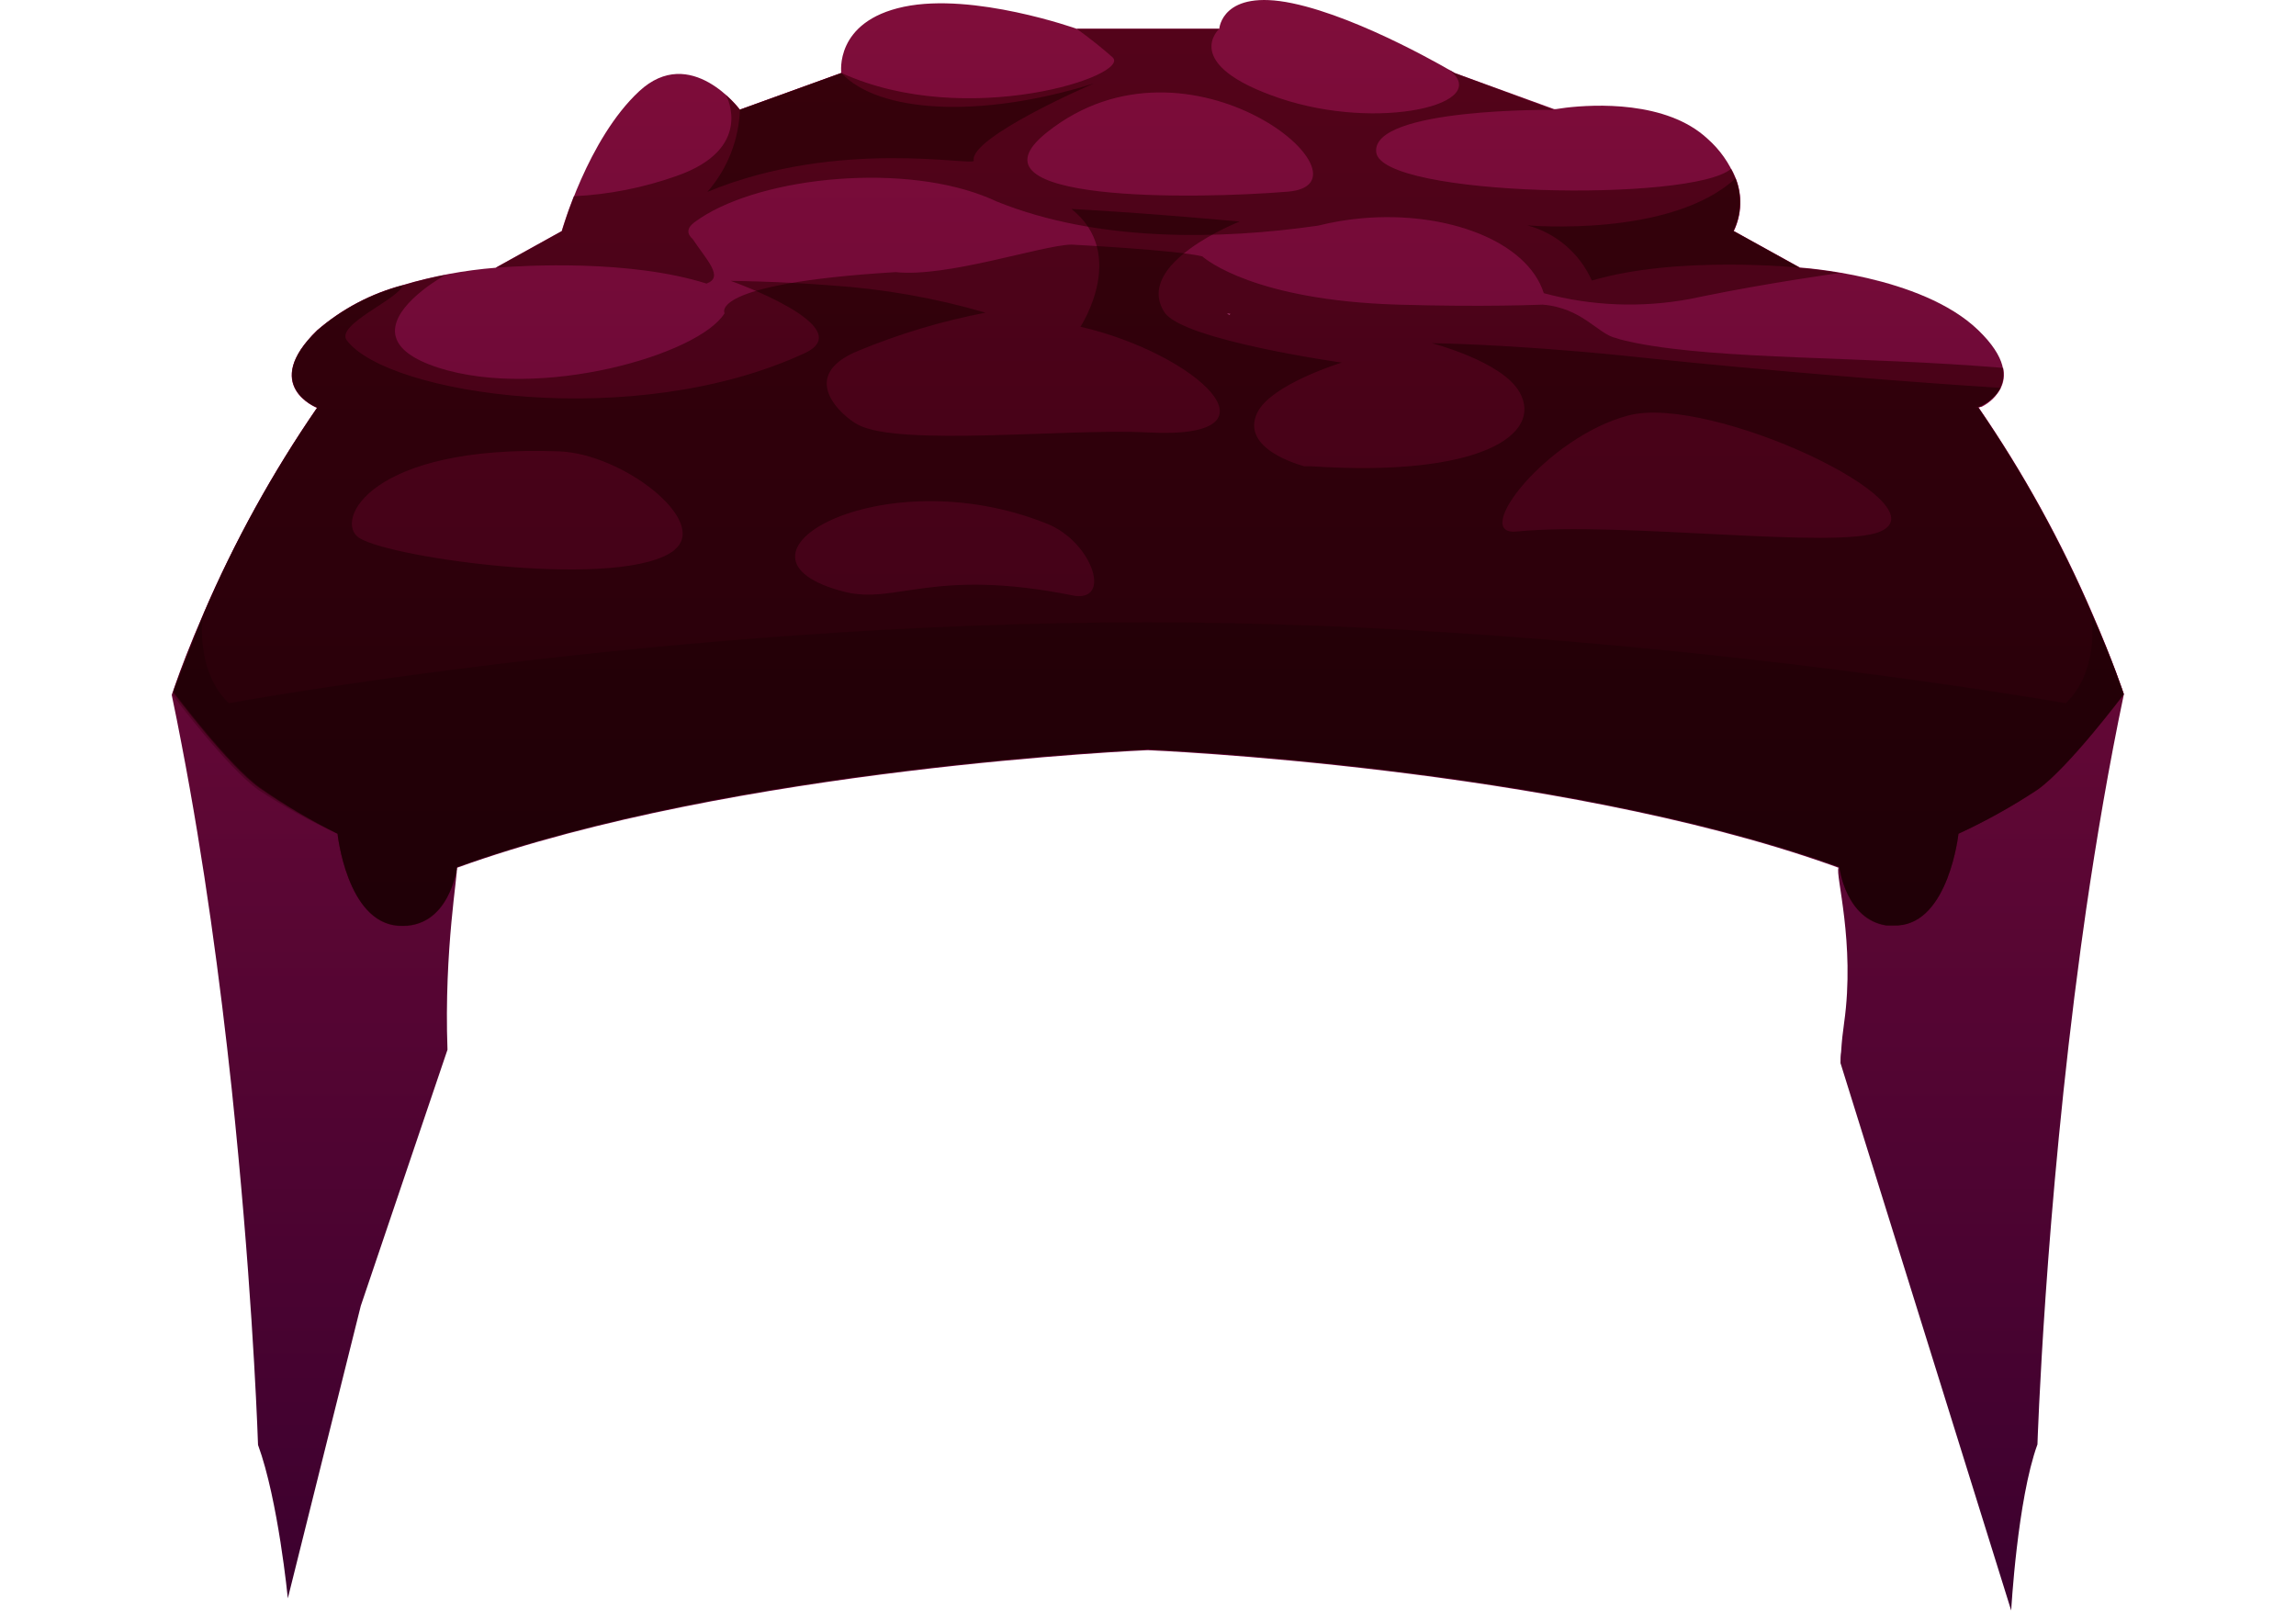
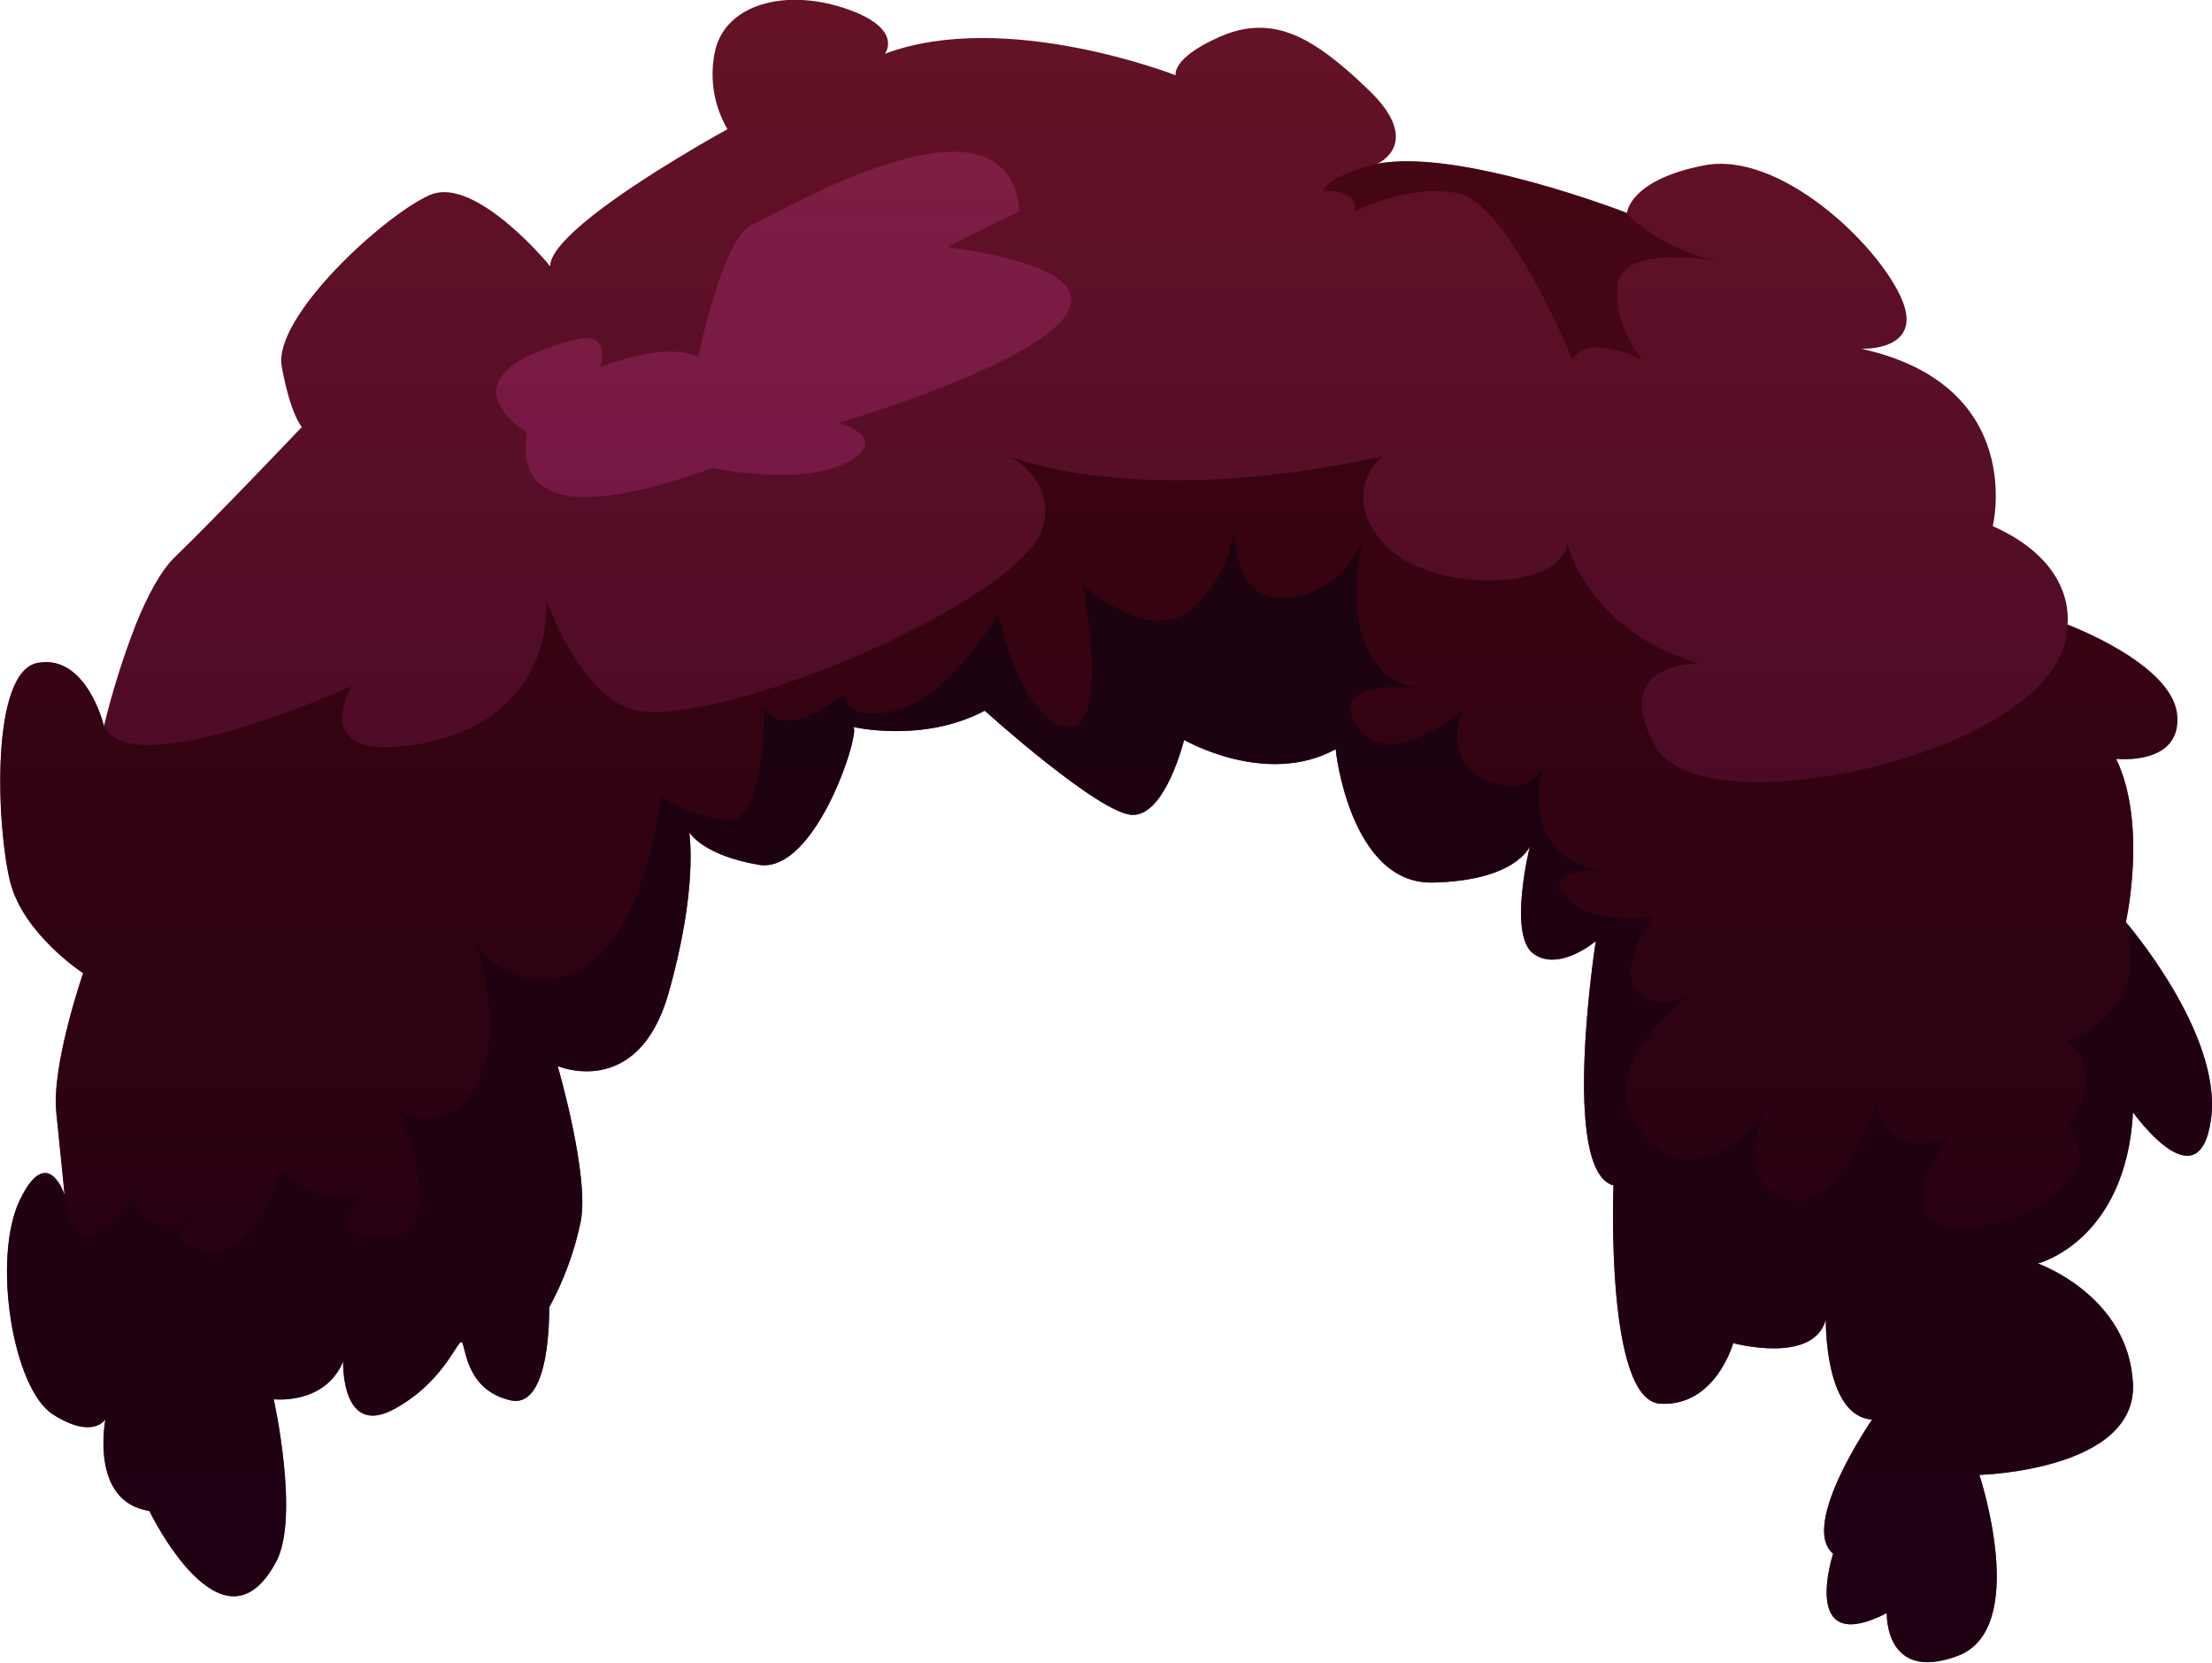
- <svg xmlns="http://www.w3.org/2000/svg" viewBox="0 0 220.32 154.53">
+ <svg xmlns="http://www.w3.org/2000/svg" viewBox="0 0 272.82 204.95">
  <defs>
-     <style>.cls-1{isolation:isolate;}.cls-2{fill:url(#_185);}.cls-3,.cls-4,.cls-5{fill:#a83a71;}.cls-3,.cls-4{mix-blend-mode:multiply;}.cls-4{opacity:0.5;}</style>
-     <linearGradient id="_185" x1="110.16" y1="-11.78" x2="110.16" y2="160.55" gradientUnits="userSpaceOnUse">
-       <stop offset="0" stop-color="#850e3b" />
-       <stop offset="1" stop-color="#39002e" />
+     <style>.cls-1{isolation:isolate;}.cls-2{fill:url(#_770);}.cls-3,.cls-4{fill:#a83a71;}.cls-3{opacity:0.8;}.cls-3,.cls-4,.cls-5{mix-blend-mode:multiply;}.cls-5{fill:url(#_48);}.cls-6{fill:#ffd7ff;opacity:0.5;mix-blend-mode:soft-light;}</style>
+     <linearGradient id="_770" x1="136.41" y1="-17.79" x2="136.41" y2="219.6" gradientUnits="userSpaceOnUse">
+       <stop offset="0" stop-color="#6a1424" />
+       <stop offset="1" stop-color="#2e002c" />
+     </linearGradient>
+     <linearGradient id="_48" x1="136.83" y1="81.09" x2="136.83" y2="222.68" gradientUnits="userSpaceOnUse">
+       <stop offset="0" stop-color="#8780e9" />
+       <stop offset="1" stop-color="#fff" />
    </linearGradient>
  </defs>
  <g class="cls-1">
-     <g id="Avatar_face" data-name="Avatar face">
-       <path class="cls-2" d="M203.8,66.63c-1.43,6.8-2.62,13.81-3.62,20.65l-.51,3.64c-3.45,25.41-4.16,47.67-4.16,47.67-1.93,5.29-2.52,15.94-2.52,15.94L176.61,102c0-.36,0-.72.06-1.08.06-1,.16-1.88.29-2.79,1.08-7.68-.87-14.23-.54-14.87,0,0,0,0,0,0h0l-.77-.28c-26.58-9.4-65.52-11-65.52-11s-39.64,1.65-66.3,11.29h0c.17.32-1.24,7.76-.89,17.45l-1.67,4.93-6.65,19.65-7,28.06s-.92-9.43-2.86-14.72c0,0-.37-11.71-1.9-27.85-.19-2-.4-4.18-.63-6.35-1.1-10.27-2.64-21.8-4.8-33-.3-1.59-.62-3.18-.95-4.75,0,0,.12-.38.37-1.08.45-1.29,1.34-3.66,2.65-6.68v0A114.53,114.53,0,0,1,30.43,39.11S25,37,30.43,31.69a20.55,20.55,0,0,1,8.23-4.34,43.41,43.41,0,0,1,8.91-1.66l6.35-3.52s2.47-8.82,7.41-13.41S71,10.52,71,10.52L80.73,7s-.7-4.94,6-6.35,16.58,2.11,16.58,2.11H117s.25-3.86,7-2.45S139.58,7,139.58,7l9.55,3.47.16,0,1-.14h0c2.64-.31,9.63-.7,13.58,3a10,10,0,0,1,2.65,3.75,6.26,6.26,0,0,1-.18,5.07l6.35,3.52s11.64.71,17.13,6,0,7.42,0,7.42a115.35,115.35,0,0,1,10.89,19.74v0C202.8,63.53,203.8,66.63,203.8,66.63Z" />
-       <path class="cls-3" d="M200.77,58.87v0a115.35,115.35,0,0,0-10.89-19.74l.27-.13A4.2,4.2,0,0,0,192,37.22a2.88,2.88,0,0,0,.22-1.92c-13.7-1.14-26.89-.75-35.25-2.39h0l-1-.22a7.19,7.19,0,0,1-.89-.25h0c-1.75-.37-3.23-2.9-7.06-3.21,0,0-5.59.25-13.9,0-13.63-.41-18.35-4.28-18.75-4.63C113,24,102.8,23.47,102.8,23.47c-2.88.07-11.89,3.17-16.86,2.64-18.14,1.1-16.41,3.95-16.41,3.95-2.49,4-17.7,8.36-27.47,5.22-2.54-.82-3.72-1.83-4.05-2.86a2.08,2.08,0,0,1-.08-1.05c.4-2.58,4.83-5,4.83-5a39.11,39.11,0,0,0-4.1,1,20.55,20.55,0,0,0-8.23,4.34c-5.48,5.3,0,7.42,0,7.42A114.53,114.53,0,0,0,19.55,58.85v0s0,0,0,0,0,0,0,0,0,0,0,0c-1.29,3-2.15,5.28-2.6,6.55-.13.34-.22.61-.28.79a.39.39,0,0,0,0,.06h0c0,.06,0,.1,0,.14a0,0,0,0,0,0,0h0s0,0,0,0v0s5.29,7.05,8.28,9.17A58,58,0,0,0,32.39,80s.89,8.47,5.82,8.82,5.65-5.64,5.65-5.64l.34-.12c26.66-9.54,66-11.17,66-11.17s39.63,1.65,66.29,11.29c0,0,.6,5,4.51,5.61l.34,0h.8C187,88.5,187.93,80,187.93,80a57.49,57.49,0,0,0,7.58-4.23c3-2.12,8.29-9.17,8.29-9.17S202.8,63.53,200.77,58.87ZM67.8,27.21c1.68-.62.06-2.19-1.33-4.27h0c-.58-.51-.57-1.06.15-1.6,5.66-4.24,19.27-5.78,27.69-2.57.46.17.92.37,1.35.57,9.65,3.9,21.38,3.67,30.82,2.31a27.2,27.2,0,0,1,4.24-.71h0c8.11-.71,15.83,2.19,17.42,7.19a31.59,31.59,0,0,0,14,.56h0l1.42-.29h0c6.08-1.24,12.83-2.2,13-2.2-2.27-.39-3.85-.49-3.85-.49l-6.35-3.52a6.41,6.41,0,0,0-.24-6c-3.68,3.23-33.56,2.72-34.06-1.58s17.19-4.07,17.19-4.07l-.16,0L139.58,7s-.2-.13-.58-.34c4.44,3.29-6.69,6-16.25,2.75S117,2.76,117,2.76H103.31a42.77,42.77,0,0,1,3.43,2.72c2,1.74-14,7-26,1.52L71,10.52a10.19,10.19,0,0,0-1.33-1.4c.07.14,2.73,5.18-4.79,7.78a34.41,34.41,0,0,1-9.82,1.93c-.78,2-1.16,3.34-1.16,3.34l-6.35,3.52C50.35,25.47,60.43,24.88,67.8,27.21ZM100.46,12.7c13.73-10.94,32.21,4.95,23.12,5.69C114.71,19.12,91.94,19.48,100.46,12.7ZM46.84,25.75h0Z" />
-       <path class="cls-4" d="M203.8,66.63s-5.29,7.05-8.29,9.17A57.49,57.49,0,0,1,187.93,80s-.89,8.47-5.83,8.82H182a5.13,5.13,0,0,1-1,0c-3.91-.57-4.51-5.61-4.51-5.61-26.66-9.64-66.29-11.29-66.29-11.29s-39.3,1.63-66,11.17l-.34.12s-.71,6-5.65,5.64S32.39,80,32.39,80A58,58,0,0,1,24.8,75.8c-3-2.12-8.28-9.17-8.28-9.17v0s0,0,0,0h0s0-.09.05-.17h0c.08-.19,1.74-4.46,2.54-6.48.05-.13.09-.25.14-.36l.06-.16.16-.4s0,0,0,0,0,0,0,0,0,0,0-.05c-.06.41-.68,5.42,2.49,8.46,0,0,42.12-7.76,88.13-7.76,44.32,0,88.13,7.76,88.13,7.76,3.16-3,2.54-8,2.48-8.46C202.8,63.53,203.8,66.63,203.8,66.63Z" />
-       <path class="cls-3" d="M172.75,25.69s-11.76-1.21-20,1.23a9.47,9.47,0,0,0-6.2-5.3s13.78,1.24,20-4.52a6.26,6.26,0,0,1-.18,5.07Z" />
-       <path class="cls-3" d="M93.44,15.41c.14.6-12.89-2.23-25.56,3A12.64,12.64,0,0,0,71,10.52L80.73,7C84.27,10.82,94,11.44,105,8,104.63,8.13,93,13.21,93.44,15.41Z" />
-       <path class="cls-3" d="M200.77,58.87v0a115.35,115.35,0,0,0-10.89-19.74l-.37-.09.64,0A4.2,4.2,0,0,0,192,37.22c-18.71-1.19-36.25-3.1-36.25-3.1-11.12-1.12-18.36-1.19-18.36-1.19s6.76,1.73,8.43,4.71c2.28,4.06-3.8,8.17-20,7.1h-.66c-.46-.13-6.16-1.68-4.52-5.13,1.3-2.73,8.11-4.82,8.11-4.82s-15.22-2.14-17-4.81c-3.06-4.71,7.2-8.72,7.2-8.72-9.81-.9-16.14-1.21-16.14-1.21,5.46,4.31.87,11.3.87,11.3,11.11,2.57,20.18,10.89,6.4,10.14-7.56-.4-23.73,1.39-27.75-.74-1.57-.83-5.88-4.66,0-7.08A63.2,63.2,0,0,1,94.57,30a69.35,69.35,0,0,0-14.89-2.62c-4.84-.39-9.56-.43-9.56-.43s12.49,4.42,7.11,6.93c-16.32,7.58-40,4-43.95-1.22-1.12-1.5,4.93-3.93,5.38-5.28a20.62,20.62,0,0,0-8.23,4.34c-5.48,5.3,0,7.42,0,7.42A114.53,114.53,0,0,0,19.55,58.85v0s0,0,0,.05,0,0,0,0l0,0-.16.4-.06.16c-.05.11-.09.23-.14.36s-.05.12-.08.19c-.79,2-2.26,5.82-2.5,6.43a0,0,0,0,0,0,0h0s0,0,0,0v0s5.29,7.05,8.28,9.17A58,58,0,0,0,32.39,80s.89,8.47,5.83,8.82,5.64-5.64,5.64-5.64l.34-.12c26.66-9.54,66-11.17,66-11.17s39.63,1.65,66.3,11.29c0,0,.59,5,4.5,5.61.4,0,.71,0,.93,0h.21C187,88.5,187.93,80,187.93,80a57.49,57.49,0,0,0,7.58-4.23c3-2.12,8.29-9.17,8.29-9.17S202.8,63.53,200.77,58.87Zm-136-6.13c-4.8,3.93-27.17.86-30.29-1.12-2.5-1.58,1-9,19.2-8.31C59.79,43.55,68.08,50,64.74,52.74Zm38.15,4.39C89.57,54.45,86,58,81.1,56.8c-13.23-3.32,3.38-13,19.39-6.54C104.82,52,106.81,57.91,102.89,57.13ZM180.43,51c-4.08,1.77-24.82-1-34.92,0-4.43.43,2.89-9.07,10.76-11.14S186.56,48.35,180.43,51Z" />
-       <path class="cls-5" d="M118.08,30.12l-.14.1a.69.69,0,0,0-.21-.16Z" />
+     <g id="Layer_2" data-name="Layer 2">
+       <g id="Avatar_face" data-name="Avatar face">
+         <path class="cls-2" d="M272.69,138.05c-1.5,10.53-9.61-.9-9.61-.9-.89,15.94-11.74,18.64-11.74,18.64s11.13,3.91,11.73,14.73-18.94,11.34-18.94,11.34,6.31,19-2.71,22.33-8.71-5.29-8.71-5.29c-10.82,5.53-6.62-7.33-6.62-7.33-4.2-3.49,4.81-16.54,4.81-16.54-5.92-.34-5.71-12.32-5.71-12.32-1.52,5.59-11.42,2.9-11.42,2.9s-2.18,7.87-9,7.47S199,146.17,199,146.17c-6.61-1.8-2.18-30.13-2.18-30.13s-4.51,3.83-7.67,1.57-.55-12.87-.45-13.29c-.11.25-1.9,4.28-12,4.5s-12-16.24-11.95-16.45c-8.57,4.73-18.71-1.14-18.71-1.14s-2.26,9.25-6.31,9.25-18.27-12.85-18.27-12.85c-7.66,4.05-16.23,2-16.23,2,1,.45-4.59,18.18-11.65,17-6.8-1.16-8.44-3.84-8.56-4,0,.31,1.1,6.91-2.56,19.82-3.76,13.23-13.68,9-13.68,9s3.91,13.38,2.86,19.09a38.31,38.31,0,0,1-3.91,10.67s.3,12.63-4.78,11.45-5.44-5.74-5.89-7-1.81,4.46-8.42,8.07-6.32-5.86-6.32-5.86c-2.25,5.41-8.56,4.66-8.56,4.66s3.22,14.51.32,20c-6.64,12.49-15.66-6.23-15.66-6.23C11,185.18,13,175,13,175s-1.51,2.56-6.47-.6S-1,155.19,2.43,148c3.21-6.68,5.25-1.49,5.53-.69l0,.09S7.54,143,6.94,137.15,10.25,120,10.25,120s-7.37-4.81-9-11.28-2.56-26,3.46-27c5.83-1,8,7.3,8.11,7.79v0A99.11,99.11,0,0,1,16.75,77h0c1.36-3.36,3-6.53,4.77-8.27,5-4.81,15.71-16.08,15.71-16.08s-1.35-1.35-2.48-7.44S47.37,26.53,53,24.05c4-1.76,9.8,3.39,12.85,6.54,1.25,1.29,2,2.25,2,2.25,0-1.56,2.17-3.82,5.14-6.18,6.47-5.12,16.73-10.73,16.73-10.73A13.43,13.43,0,0,1,88.26,6c1.43-5.41,8.44-7.44,15.88-5,7.26,2.41,5.13,5.48,5,5.63C124,1.05,145,9.28,145,9.28s-.56-2.07,5.34-4.7c5.66-2.52,10.12-.76,15.4,3.73l.1.08c1,.84,2,1.78,3.06,2.8,6.63,6.41,1.13,9,.91,9h0c10.15-2,30.86,6.06,30.86,6.06s.26-4.06,9.5-5.86,21.19,9.47,24.27,16.23S229.55,43,229.55,43c20.52,4.51,16.23,21.87,16.23,21.87,7.92,3.54,9.13,8.59,9.23,10.92A6.15,6.15,0,0,1,255,77s12.93,4.81,13.53,11.12S261,93.57,261,93.57c2.3,4.77,2.31,10.9,1.92,15.13a43.89,43.89,0,0,1-.72,5S274.19,127.53,272.69,138.05Z" />
+         <path class="cls-3" d="M199.56,34.87c-.87,4.6,2.72,9.2,2.93,9.46-.27-.13-6.57-3.3-8.56,0,0,0-7.89-19.39-14.21-20.52s-12.62,2.25-12.62,2.25.83-2.71-3.87-2.48c0,0,0-1.74,6.57-3.35,10.15-2,30.86,6.06,30.86,6.06,3.68,4.08,10.2,5.71,10.81,5.85C210.71,32,200.43,30.31,199.56,34.87Z" />
+         <path class="cls-4" d="M272.69,138.05c-1.5,10.53-9.61-.9-9.61-.9-.89,15.94-11.74,18.64-11.74,18.64s11.13,3.91,11.73,14.73-18.94,11.34-18.94,11.34,6.31,19-2.71,22.33-8.71-5.29-8.71-5.29c-10.82,5.53-6.62-7.33-6.62-7.33-4.2-3.49,4.81-16.54,4.81-16.54-5.92-.34-5.71-12.32-5.71-12.32-1.52,5.59-11.42,2.9-11.42,2.9s-2.18,7.87-9,7.47S199,146.17,199,146.17c-6.61-1.8-2.18-30.13-2.18-30.13s-4.51,3.83-7.67,1.57-.45-13.3-.45-13.3-1.58,4.28-12,4.51c-10.17.22-12-16.24-11.95-16.45-8.57,4.73-18.71-1.14-18.71-1.14s-2.26,9.25-6.31,9.25-18.27-12.85-18.27-12.85c-7.66,4.05-16.23,2-16.23,2,1,.45-4.59,18.18-11.65,17-6.8-1.16-8.44-3.84-8.56-4,0,.31,1.1,6.91-2.56,19.82-3.76,13.23-13.68,9-13.68,9s3.91,13.38,2.86,19.09a38.31,38.31,0,0,1-3.91,10.67s.3,12.63-4.78,11.45-5.44-5.74-5.89-7-1.81,4.46-8.42,8.07-6.32-5.86-6.32-5.86c-2.25,5.41-8.56,4.66-8.56,4.66s3.22,14.51.32,20c-6.64,12.49-15.66-6.23-15.66-6.23C11,185.18,13,175,13,175s-1.51,2.56-6.47-.6S-1,155.19,2.43,148s5.57-.6,5.57-.6S7.54,143,6.94,137.15,10.25,120,10.25,120s-7.37-4.81-9-11.28-2.56-26,3.46-27c5.83-1,8,7.3,8.11,7.79v0c3.46,7.36,30.52-4.9,30.52-4.9s-5.6,9.55,8.21,7.15C68.85,88.75,67.37,74,67.37,74s4.26,12,10.82,13.53C88.59,90,126.36,74,128.67,64.85c1.48-5.86-4.14-8.56-4.14-8.56s15.57,6.6,45.95,0c0,0-5.34,4.23,0,10.52s21.63,6.33,22.85.3c0,0,2.64,10.8,16.23,14.7,0,0-11.27-.27-5.37,10.25s51.06.6,50.76-15c0,0,12.93,4.81,13.53,11.12S261,93.57,261,93.57c3.9,8.11,1.2,20.13,1.2,20.13S274.19,127.53,272.69,138.05Z" />
+         <path class="cls-5" d="M272.69,138.05c-1.5,10.53-9.61-.9-9.61-.9-.89,15.94-11.74,18.64-11.74,18.64s11.13,3.91,11.73,14.73-18.94,11.34-18.94,11.34,6.31,19-2.71,22.33-8.71-5.29-8.71-5.29c-10.82,5.53-6.62-7.33-6.62-7.33-4.2-3.49,4.81-16.54,4.81-16.54-5.92-.34-5.71-12.32-5.71-12.32-1.52,5.59-11.42,2.9-11.42,2.9s-2.18,7.87-9,7.47S199,146.17,199,146.17c-6.61-1.8-2.18-30.13-2.18-30.13s-4.51,3.83-7.67,1.57-.55-12.87-.45-13.29c-.11.25-1.9,4.28-12,4.5s-12-16.24-11.95-16.45c-8.57,4.73-18.71-1.14-18.71-1.14s-2.26,9.25-6.31,9.25-18.27-12.85-18.27-12.85c-7.66,4.05-16.23,2-16.23,2,1,.45-4.59,18.18-11.65,17-6.8-1.16-8.44-3.84-8.56-4,0,.31,1.1,6.91-2.56,19.82-3.76,13.23-13.68,9-13.68,9s3.91,13.38,2.86,19.09a38.31,38.31,0,0,1-3.91,10.67s.3,12.63-4.78,11.45-5.44-5.74-5.89-7-1.81,4.46-8.42,8.07-6.32-5.86-6.32-5.86c-2.25,5.41-8.56,4.66-8.56,4.66s3.22,14.51.32,20c-6.64,12.49-15.66-6.23-15.66-6.23C11,185.18,13,175,13,175s-1.51,2.56-6.47-.6S-1,155.19,2.43,148c3.21-6.68,5.25-1.49,5.53-.69l0,.09c1.27,10.83,8.49,0,8.49,0s1.8,6.38,7.86,2.42c-.34.25-4.7,3.48,1.15,4.35,6.09.9,9.25-10.15,9.25-10.15a10.11,10.11,0,0,0,10.37,3.38s-6.19,5.19,2.32,5.19S49.18,137,49.18,137s5.73,3.39,9.52-3.15,0-17.59,0-17.59a9.5,9.5,0,0,0,12.57,3.38c8.35-3.83,10.24-21.42,10.24-21.42S85.7,101,90,101.09s4.28-13.91,4.28-13.91,1.58,4.73,9.92-1.58c0,0-.22,3.6,6.32,2s12.62-11.86,12.62-11.86,2.71,13,8.34,13.89,2.1-17.5,2.1-17.5,8.05,7.38,13.24,3.08a15.43,15.43,0,0,0,5.41-10.39s-.45,9.8,6.76,8.85a10.79,10.79,0,0,0,9-7c-.19.83-3.72,16.78,7.31,18.21-1.33-.15-11.57-1.17-8,4.53,3.84,6.09,13.08-1.8,13.08-1.8s-2.71,6.08,2.93,8.56c5.17,2.28,6.89-1.3,7.13-1.9-.34,1-3.38,11,7.27,13.19-.52,0-7.31-.69-4.7,3s10.82,2.66,10.82,2.66-5.19,6.77-1.13,9.7c1.6,1.15,3.58.81,5.39,0-4.94,4.18-10.87,11.11-5.29,17.19,6.42,7,12.69.09,15.53-4-1.71,3.22-3.65,8.68,1,11.43,6.83,4.06,12-11.27,12-11.27s1.36,7.22,9.25,4.06c0,0-7.22,9-.9,10.82s21.39-5.18,15.31-12.17c0,0,5.18-6.32,0-10.6,0,0,10.24-2.86,7.16-14.51C262.17,113.7,274.19,127.53,272.69,138.05Z" />
+         <path class="cls-6" d="M103.45,52.13s6.68,1.9,1,4.9-16.6.68-16.6.68C70.1,64.15,63.63,61.43,65,53.34c0,0-11.7-6.94,6-11.48,4.47-1.14,3.09,3.31,3,3.4,9-3.4,12.11-1.21,12.11-1.21s3-14.74,6.6-16.32S124.21,9.39,125.75,26l-8.93,4.45C157.85,36.3,103.45,52.13,103.45,52.13Z" />
+       </g>
    </g>
  </g>
</svg>
